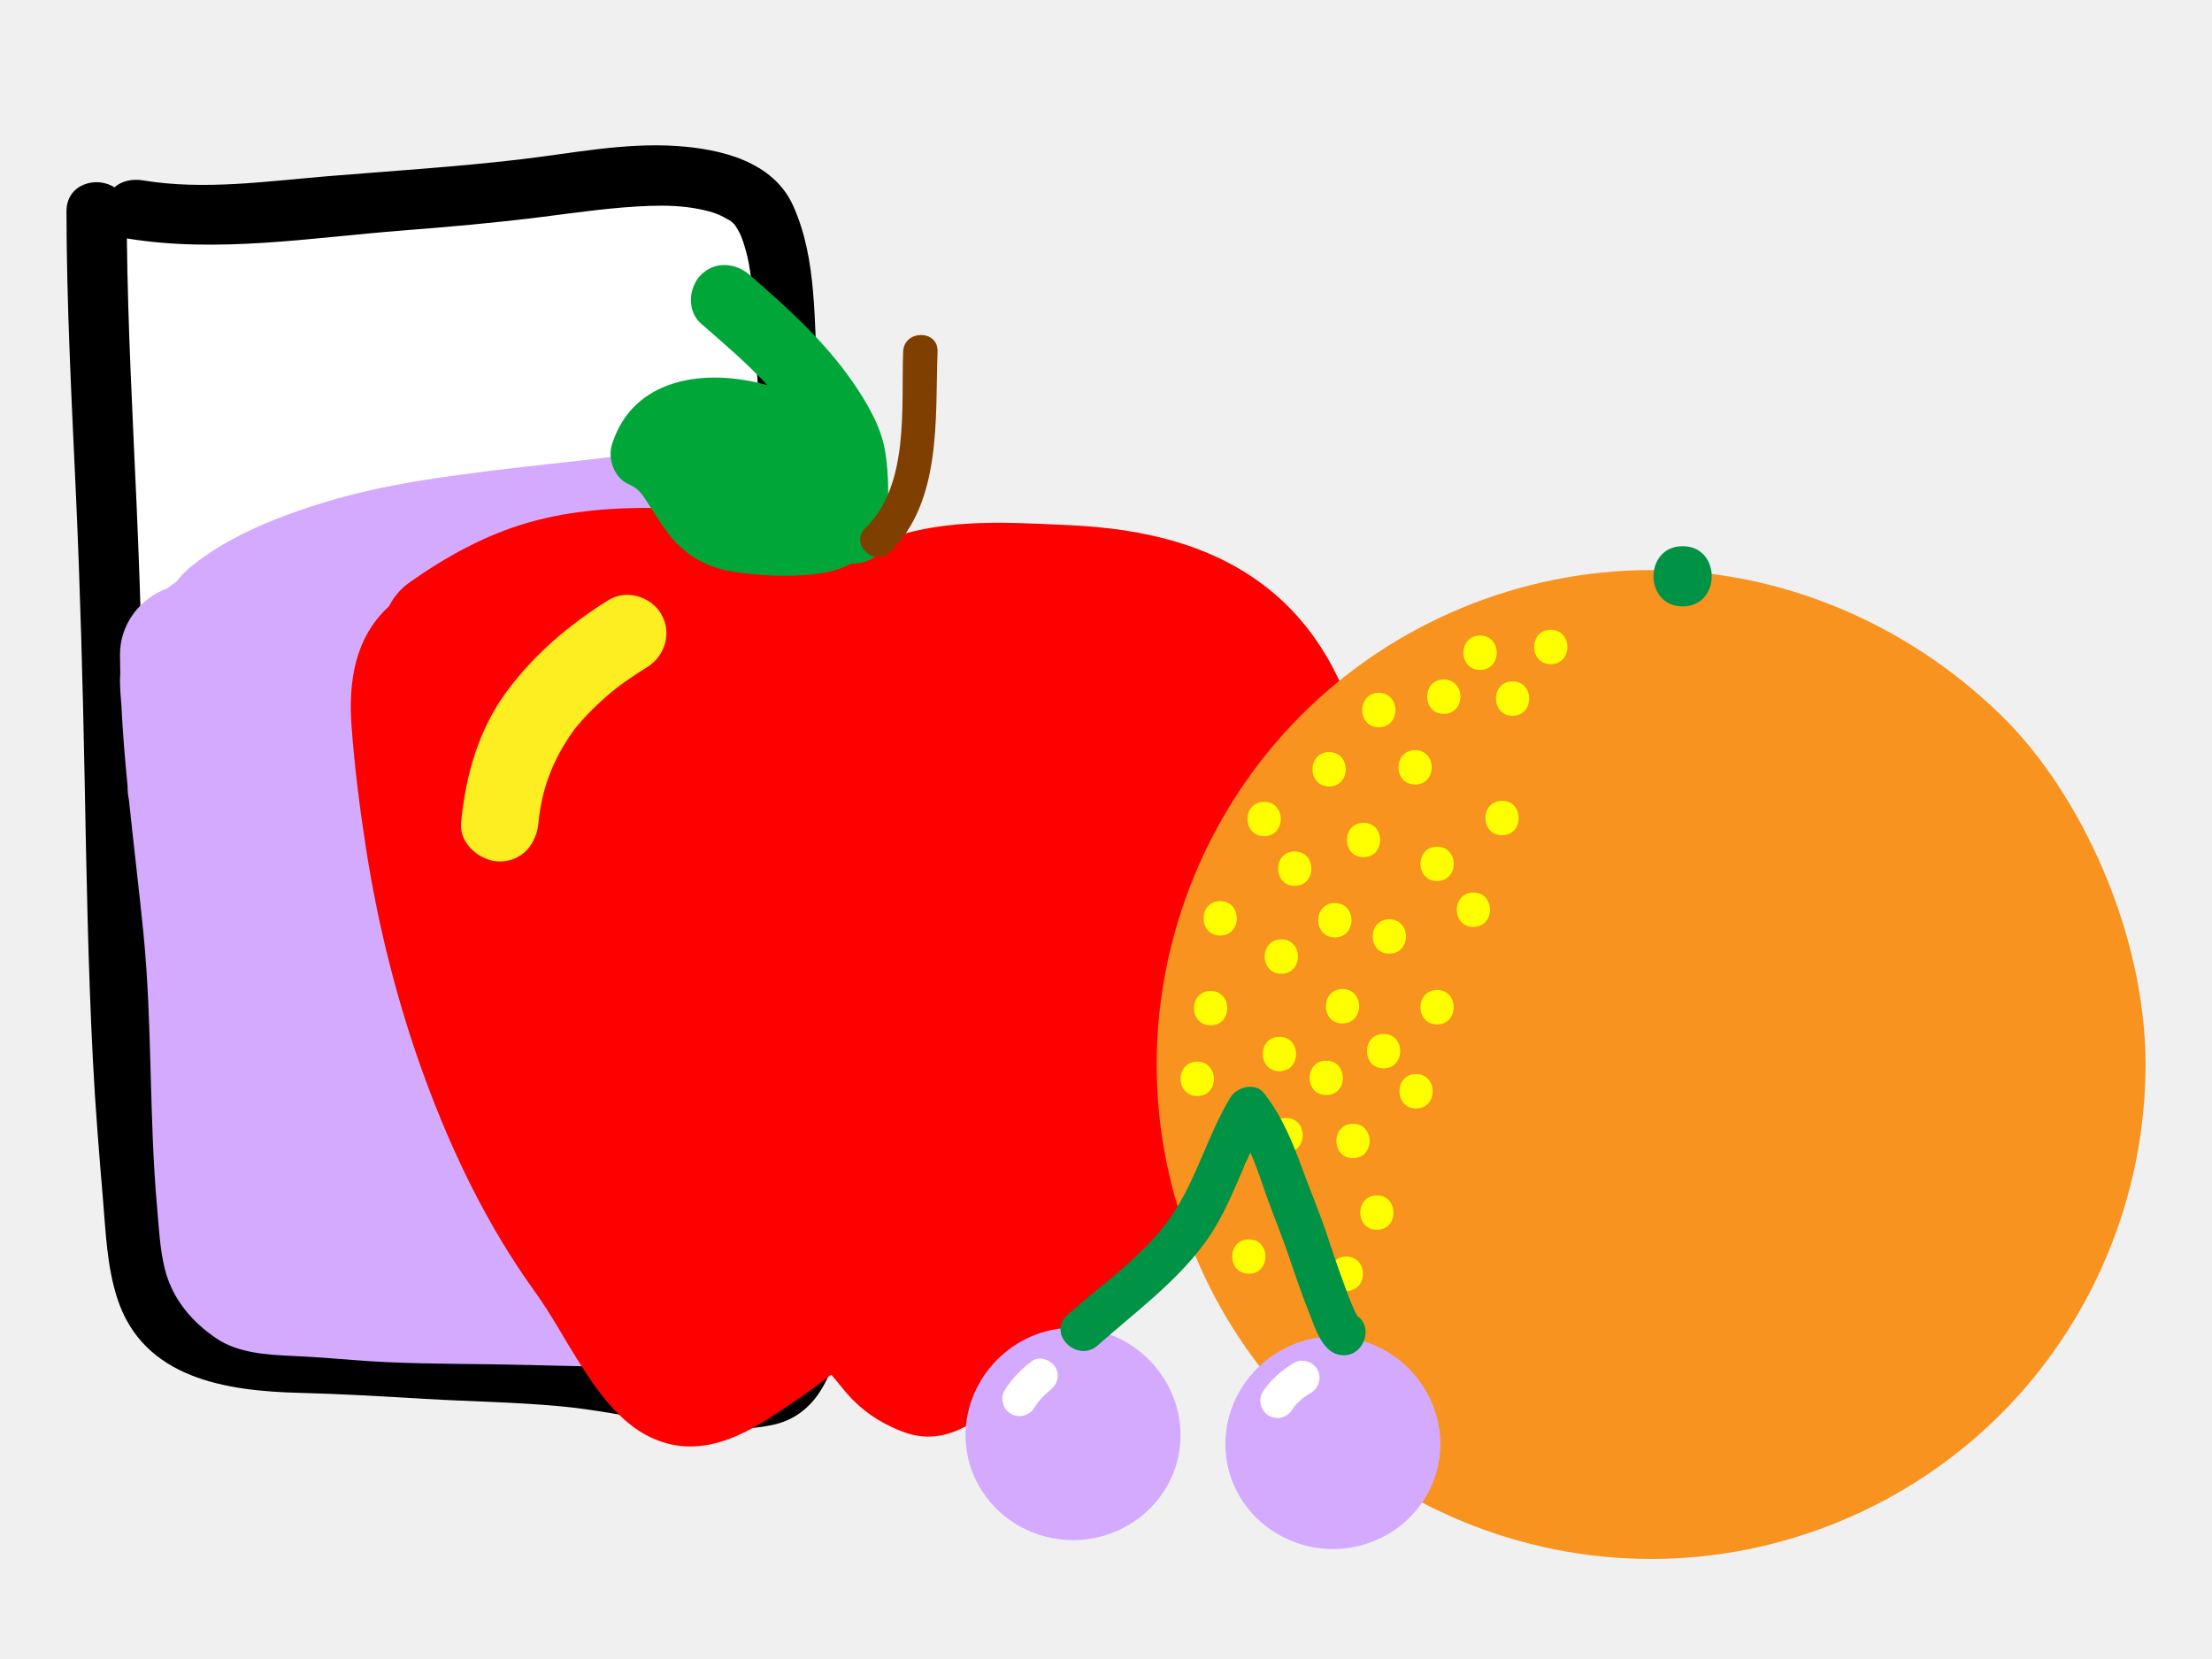
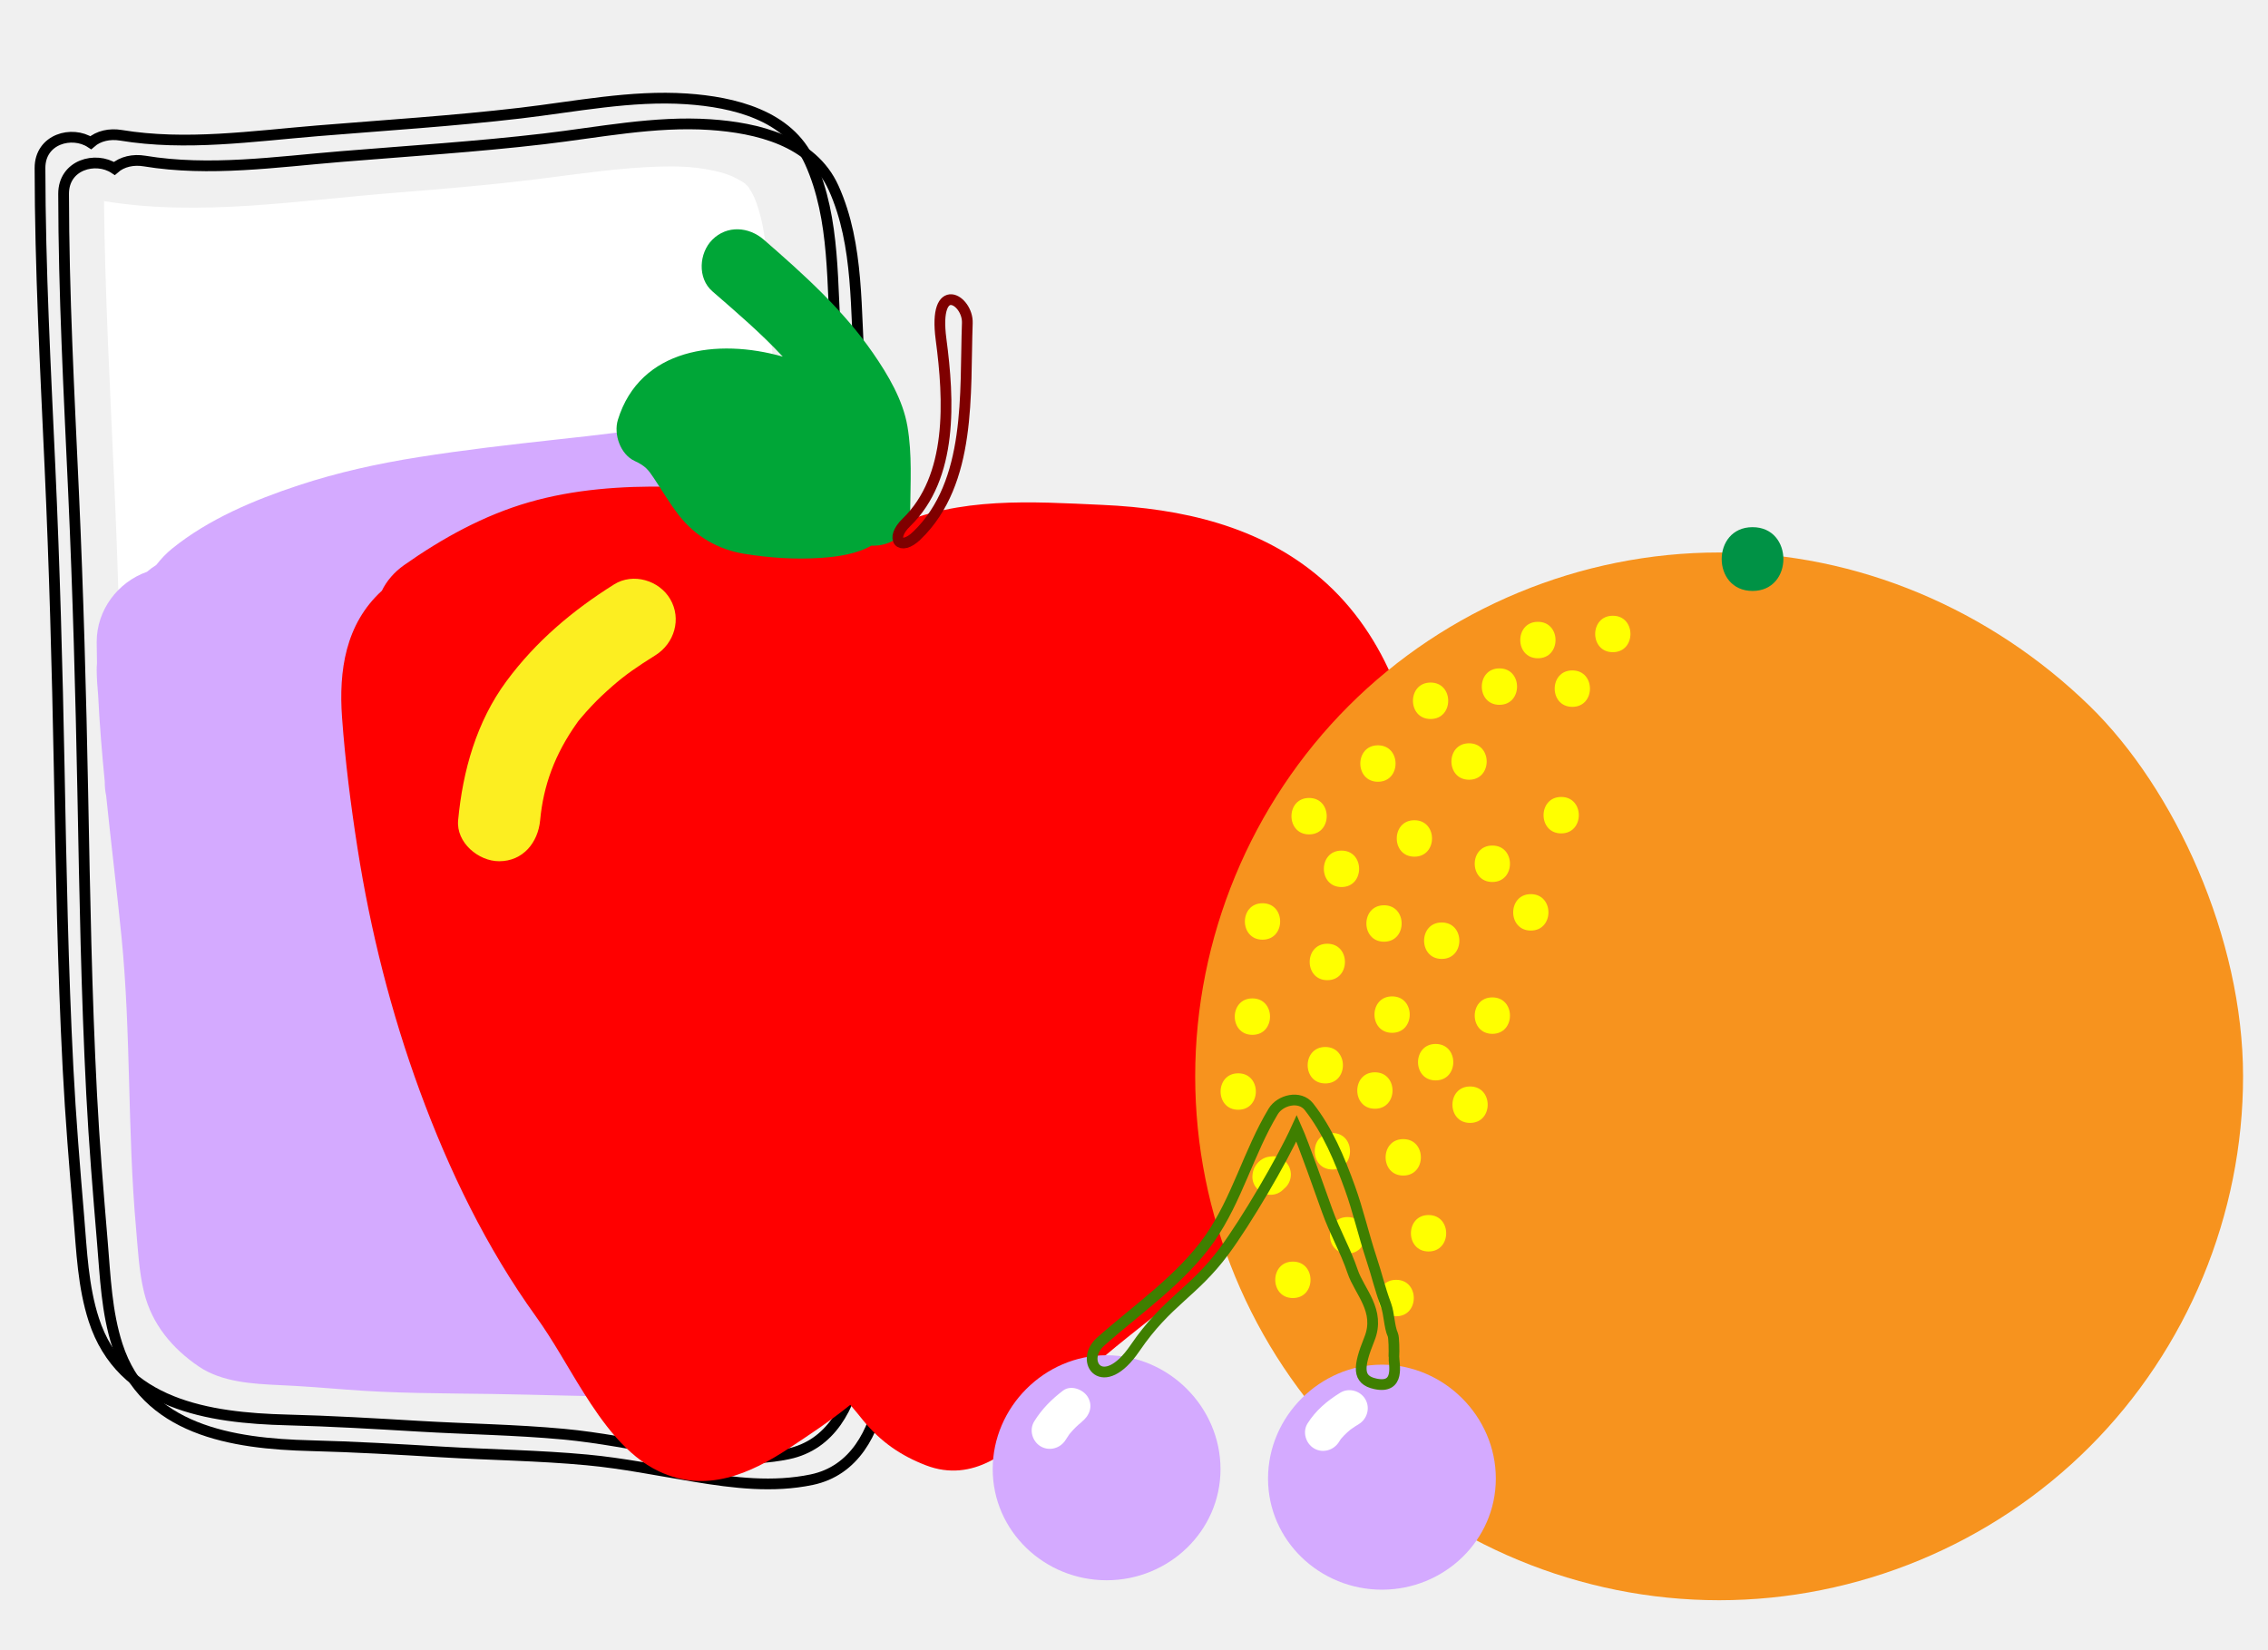
- <svg xmlns="http://www.w3.org/2000/svg" width="12in" height="9in">
+ <svg xmlns="http://www.w3.org/2000/svg" width="11in" height="8in">
  <g>
-     <path fill="#000000" d="m440.456,631.156c-0.655,-22.434 -2.28,-44.82 -2.283,-67.273c-0.005,-24.563 -0.157,-49.126 -0.457,-73.687c-0.595,-48.891 -1.891,-97.771 -4.061,-146.616c-1.082,-24.355 -2.582,-48.681 -3.968,-73.021c-1.372,-24.072 -1.748,-48.189 -3.662,-72.231c-2.416,-30.377 -0.17,-62.889 -12.982,-91.237c-10.451,-23.122 -37.655,-29.503 -60.661,-31.054c-27.168,-1.832 -54.852,3.861 -81.734,7.009c-33.077,3.873 -66.336,5.958 -99.519,8.682c-31.976,2.625 -64.79,7.486 -96.758,2.206c-5.489,-0.906 -10.965,0.264 -14.798,3.637c-9.171,-6.03 -24.962,-1.881 -24.947,12.475c0.054,49.071 2.683,98.077 4.906,147.083c2.231,49.172 3.577,98.373 4.525,147.587c0.951,49.303 1.806,98.616 4.346,147.87c1.253,24.286 3.242,48.488 5.278,72.714c1.434,17.067 2.077,34.47 7.402,50.886c13.54,41.742 56.52,48.231 94.918,49.205c21.63,0.549 43.194,1.812 64.793,3.099c23.704,1.415 47.395,1.691 71.055,3.893c17.715,1.652 34.541,5.121 53.278,8.212c18.92,3.121 38.193,5.467 57.169,1.508c21.071,-4.397 30.643,-23.405 34.33,-42.796c4.263,-22.434 4.497,-45.407 3.833,-68.153z" id="svg_5" />
-     <path fill="#FFFFFF" d="m406.838,688.43c-1.055,6.585 -2.599,15.94 -6.346,20.283c-3.903,4.523 -12.207,4.11 -17.94,4.227c-17.924,0.367 -35.754,-3.684 -53.278,-6.907c-44.041,-8.1 -89.246,-7.805 -133.827,-10.419c-19.854,-1.162 -39.822,-0.939 -59.64,-2.557c-14.361,-1.171 -32.674,-5.065 -40.393,-16.737c-8.161,-12.341 -8.753,-29.091 -9.837,-43.718c-1.684,-22.738 -3.833,-45.421 -5.176,-68.187c-2.905,-49.236 -3.833,-98.564 -4.773,-147.869c-0.975,-51.195 -2.234,-102.376 -4.489,-153.533c-2.039,-46.268 -4.566,-92.526 -5.061,-138.839c47.224,7.786 95.811,-0.395 143.097,-4.092c24.436,-1.912 48.857,-4.024 73.175,-7.112c18.685,-2.373 37.421,-5.126 56.268,-5.754c8.377,-0.279 16.834,-0.024 25.071,1.596c3.468,0.682 7.25,1.552 10.5,2.938c1.922,0.821 3.747,1.847 5.564,2.875c0.505,0.335 0.831,0.54 1.006,0.638c0.398,0.363 0.81,0.71 1.184,1.1c0.272,0.268 0.468,0.449 0.632,0.597c0.118,0.183 0.26,0.396 0.456,0.679c0.852,1.234 1.553,2.567 2.256,3.887c0.563,1.055 1.513,3.535 2.511,6.812c2.253,7.388 3.158,14.116 3.814,20.664c1.357,13.521 1.168,27.127 2.272,40.66c1.961,24.063 2.898,48.118 4.007,72.231c2.243,48.719 5.343,97.349 6.785,146.11c1.448,48.992 2.04,98.008 2.136,147.02c0.045,22.688 1.073,45.272 2.001,67.937c0.892,21.732 1.477,43.919 -1.975,65.469l-0,0z" id="svg_6" />
-     <path fill="#d4aaff" d="m421.079,337.329c1.13,-24.023 0.484,-48.504 -9.277,-70.794c-4.931,-11.26 -14.732,-21.731 -25.847,-27.047c-16.363,-7.825 -31.501,-7.341 -48.941,-4.941c-4.309,0.593 -8.569,1.561 -12.834,2.407c-1.798,0.356 -3.604,0.658 -5.414,0.943c-10.097,1.288 -20.22,2.387 -30.34,3.495c-22.587,2.478 -45.169,5.071 -67.618,8.617c-20.017,3.162 -39.855,7.518 -59.112,13.878c-21.864,7.222 -44.175,16.576 -62.19,31.142c-2.741,2.216 -5.34,4.948 -7.745,8.004c-1.6,1.011 -3.125,2.128 -4.55,3.365c-14.262,5.017 -24.769,18.734 -24.722,34.534c0.01,3.476 0.065,6.946 0.143,10.414c-0.103,1.161 -0.16,2.332 -0.143,3.518c0.056,4.088 0.334,8.163 0.716,12.23c0.701,14.197 1.864,28.354 3.25,42.494c-0.024,2.377 0.215,4.705 0.698,6.958c2.372,23.082 5.226,46.128 7.526,69.24c4.731,47.554 2.876,95.485 7.132,143.069c0.951,10.641 1.425,21.422 3.988,31.835c3.831,15.569 13.912,27.565 26.923,36.369c11.313,7.651 26.384,8.504 39.583,9.108c10.699,0.488 21.251,1.264 31.928,2.135c24.126,1.973 48.381,1.878 72.567,2.227c23.539,0.341 47.048,1.261 70.595,1.341c24.011,0.083 50.892,3.96 69.961,-14.051c11.895,-11.237 15.767,-25.497 17.772,-41.102c1.186,-9.243 -0.835,-18.813 -0.843,-28.097c-0.035,-48.676 -1.848,-97.33 -1.76,-146.01c0.043,-24.272 0.444,-48.616 2.154,-72.836c1.709,-24.188 5.26,-48.205 6.399,-72.442l0,-0z" id="svg_7" />
-     <path fill="#FF0000" d="m714.049,423.376c-2.599,-42.144 -16.956,-85.4 -49.812,-113.688c-30.092,-25.909 -68.616,-34.427 -107.387,-36.183c-35.439,-1.604 -69.895,-4.094 -103.226,10.627c-3.551,1.569 -6.885,3.469 -10.032,5.62c-29.324,-17.938 -66.997,-24.644 -99.949,-25.194c-23.074,-0.386 -46.425,1.231 -68.693,7.647c-22.162,6.384 -42.688,17.727 -61.446,30.945c-4.75,3.347 -8.502,7.695 -10.869,12.564c-17.902,16.327 -21.24,39.345 -19.557,62.373c1.573,21.508 4.278,42.945 7.611,64.248c6.35,40.591 16.446,80.653 30.596,119.235c14.36,39.149 32.744,77.081 57.164,110.978c8.598,11.937 15.489,24.831 23.331,37.26c9.258,14.676 20.939,31.154 37.123,38.783c22.948,10.816 44.516,1.393 64.227,-11.638c9.864,-6.518 19.401,-12.828 28.704,-20.262c0.345,-0.275 0.693,-0.547 1.039,-0.823c2.268,2.571 4.385,5.291 6.558,7.929c8.443,10.247 18.311,17.084 30.723,21.833c22.863,8.745 42.106,-6.631 55.891,-22.836c25.641,-30.137 59.88,-51.1 88.697,-77.843c7.065,-6.555 13.674,-13.571 19.824,-20.987c2.532,-3.053 4.952,-6.252 7.349,-9.398c-3.803,4.994 0.778,-0.943 1.307,-1.611c3.346,-4.216 6.725,-8.404 10.087,-12.608c13.436,-16.797 26.829,-33.794 37.56,-52.49c5.466,-9.519 9.883,-19.7 13.652,-29.992c1.586,-4.327 2.787,-8.779 3.819,-13.265c0.517,-2.236 0.874,-4.501 1.23,-6.766c1.104,-8.269 1.311,-9.788 0.62,-4.563c0.433,-3.214 0.867,-6.43 1.297,-9.645c2.579,-19.99 3.804,-40.107 2.562,-60.25l0,0z" id="svg_8" />
-     <path fill="#00A637" d="m460.955,234.907c-2.19,-12.942 -9.531,-25.323 -16.899,-35.987c-14.775,-21.385 -34.189,-38.808 -53.675,-55.762c-7.358,-6.403 -18.075,-7.26 -25.333,0c-6.544,6.543 -7.37,18.92 0,25.334c11.774,10.245 23.922,20.613 34.649,32.141c-31.955,-9.121 -70.184,-4.164 -81.053,31.041c-2.188,7.084 1.193,16.984 8.232,20.23c5.385,2.481 6.777,4.442 9.52,8.56c4.107,6.164 7.761,12.447 12.342,18.298c8.045,10.278 19.286,16.742 32.091,18.801c12.475,2.006 25.211,2.851 37.826,1.967c8.269,-0.579 17.31,-1.881 24.573,-6c9.278,0.451 18.976,-5.302 19.078,-17.286c0.118,-13.993 1.001,-27.442 -1.352,-41.336z" id="svg_9" />
-     <path fill="#FCEE21" d="m344.362,319.812c-5.417,-9.248 -18.26,-13.074 -27.572,-7.23c-20.495,12.859 -38.467,28.044 -52.885,47.535c-14.71,19.885 -21.503,44.075 -23.774,68.39c-1.024,10.956 9.942,20.153 20.153,20.153c11.758,0 19.131,-9.219 20.153,-20.153c1.594,-17.054 7.169,-32.486 18.272,-48.047c0.214,-0.302 0.39,-0.547 0.543,-0.764c0.225,-0.256 0.579,-0.675 1.15,-1.371c1.674,-2.04 3.464,-3.986 5.262,-5.916c3.194,-3.427 6.641,-6.61 10.156,-9.702c6.528,-5.742 12.387,-9.721 21.313,-15.323c9.286,-5.83 12.913,-17.872 7.23,-27.573l-0,0z" id="svg_10" />
-     <path fill="#7f3f00" d="m520.183,251.746c-17.982,-33.119 -61.071,-41.422 -93.923,-51.885c-11.038,-3.516 -15.726,13.782 -4.762,17.274c27.894,8.883 67.887,15.415 83.219,43.654c5.513,10.152 20.979,1.111 15.466,-9.043z" id="svg_11" transform="rotate(74.423 468.305 232.314)" />
-     <path fill="#F7931E" d="m1041.968,372.315c-48.716,-47.423 -114.061,-75.421 -182.083,-75.421c-68.021,0 -134.01,27.347 -182.084,75.421s-75.421,114.063 -75.421,182.083c0,68.024 27.348,134.01 75.421,182.085c48.074,48.072 114.063,75.421 182.084,75.421c68.022,0 134.01,-27.349 182.083,-75.421c48.074,-48.075 75.422,-114.061 75.422,-182.085c0,-68.021 -33.598,-141.368 -75.422,-182.083z" id="svg_12" />
-     <path fill="#009245" d="m876.306,284.453c-20.215,0 -20.215,31.348 0,31.348s20.215,-31.348 0,-31.348z" id="svg_13" />
-     <path fill="#FFFF00" d="m770.816,330.979c-11.552,0 -11.552,17.914 0,17.914c11.551,-0.001 11.551,-17.914 0,-17.914z" id="svg_14" />
-     <path fill="#FFFF00" d="m751.906,353.868c-11.551,0 -11.551,17.914 0,17.914c11.552,-0.001 11.552,-17.914 0,-17.914z" id="svg_15" />
-     <path fill="#FFFF00" d="m787.734,354.863c-11.553,0 -11.553,17.914 0,17.914c11.551,0 11.551,-17.914 0,-17.914z" id="svg_16" />
-     <path fill="#FFFF00" d="m736.978,390.689c-11.552,0 -11.552,17.914 0,17.914c11.551,0.001 11.551,-17.914 0,-17.914z" id="svg_17" />
-     <path fill="#FFFF00" d="m718.07,360.833c-11.551,0 -11.551,17.914 0,17.914c11.552,0 11.552,-17.914 0,-17.914z" id="svg_18" />
-     <path fill="#FFFF00" d="m723.545,478.764c-11.552,0 -11.552,17.914 0,17.914c11.551,0 11.551,-17.914 0,-17.914z" id="svg_19" />
-     <path fill="#FFFF00" d="m720.561,538.476c-11.551,0 -11.551,17.912 0,17.912s11.551,-17.912 0,-17.912z" id="svg_20" />
-     <path fill="#FFFF00" d="m748.425,440.947c-11.552,0 -11.552,17.914 0,17.914c11.551,0 11.551,-17.914 0,-17.914z" id="svg_21" />
-     <path fill="#FFFF00" d="m737.477,559.376c-11.551,0 -11.551,17.914 0,17.914s11.551,-17.914 0,-17.914z" id="svg_22" />
-     <path fill="#FFFF00" d="m704.636,585.251c-11.552,0 -11.552,17.914 0,17.914c11.551,0 11.551,-17.914 0,-17.914z" id="svg_23" />
-     <path fill="#FFFF00" d="m669.803,582.267c-11.551,0 -11.551,17.912 0,17.912s11.551,-17.912 0,-17.912z" id="svg_24" />
-     <path fill="#FFFF00" d="m690.703,552.407c-11.551,0 -11.551,17.912 0,17.912c11.552,0.001 11.552,-17.912 0,-17.912z" id="svg_25" />
-     <path fill="#FFFF00" d="m748.425,515.587c-11.552,0 -11.552,17.914 0,17.914c11.551,0 11.551,-17.914 0,-17.914z" id="svg_26" />
-     <path fill="#FFFF00" d="m807.637,327.993c-11.551,0 -11.551,17.914 0,17.914c11.552,0 11.552,-17.914 0,-17.914z" id="svg_27" />
-     <path fill="#FFFF00" d="m767.333,464.833c-11.552,0 -11.552,17.912 0,17.912c11.551,0 11.551,-17.912 0,-17.912z" id="svg_28" />
-     <path fill="#FFFF00" d="m650.396,645.459c-11.551,0 -11.551,17.912 0,17.912c11.552,0 11.552,-17.912 0,-17.912z" id="svg_29" />
-     <path fill="#FFFF00" d="m677.267,623.565c-11.551,0 -11.551,17.914 0,17.914c11.552,0 11.552,-17.914 0,-17.914z" id="svg_30" />
-     <path fill="#FFFF00" d="m782.26,417.064c-11.551,0 -11.551,17.914 0,17.914c11.552,0 11.552,-17.914 0,-17.914z" id="svg_31" />
-     <path fill="#FFFF00" d="m717.074,622.57c-11.551,0 -11.551,17.914 0,17.914s11.553,-17.914 0,-17.914z" id="svg_32" />
-     <path fill="#FFFF00" d="m701.151,654.415c-11.551,0 -11.551,17.914 0,17.914c11.552,0 11.552,-17.914 0,-17.914z" id="svg_33" />
-     <path fill="#FFFF00" d="m692.196,391.685c-11.551,0 -11.551,17.914 0,17.914c11.552,0 11.552,-17.914 0,-17.914z" id="svg_34" />
-     <path fill="#FFFF00" d="m674.284,443.434c-11.552,0 -11.552,17.914 0,17.914c11.551,0 11.551,-17.914 0,-17.914z" id="svg_35" />
-     <path fill="#FFFF00" d="m710.108,428.506c-11.553,0 -11.553,17.914 0,17.914c11.551,0 11.551,-17.914 0,-17.914z" id="svg_36" />
-     <path fill="#FFFF00" d="m667.315,489.213c-11.551,0 -11.551,17.914 0,17.914c11.552,0 11.552,-17.914 0,-17.914z" id="svg_37" />
-     <path fill="#FFFF00" d="m666.322,539.967c-11.551,0 -11.551,17.914 0,17.914s11.551,-17.914 0,-17.914z" id="svg_38" />
-     <path fill="#FFFF00" d="m630.493,516.083c-11.553,0 -11.553,17.914 0,17.914c11.551,0 11.551,-17.914 0,-17.914z" id="svg_39" />
-     <path fill="#FFFF00" d="m695.18,470.304c-11.551,0 -11.551,17.914 0,17.914s11.551,-17.914 0,-17.914z" id="svg_40" />
-     <path fill="#FFFF00" d="m623.527,552.906c-11.552,0 -11.552,17.914 0,17.914c11.551,0 11.551,-17.914 0,-17.914z" id="svg_41" />
-     <path fill="#FFFF00" d="m649.403,602.664c0,-2.365 -0.951,-4.659 -2.623,-6.333c-1.578,-1.579 -4.047,-2.78 -6.333,-2.623c-1.84,0.126 -3.404,0.353 -5.006,1.326c-1.6,0.971 -2.493,1.911 -3.509,3.461c-0.966,1.473 -1.396,3.432 -1.438,5.165c-0.114,4.881 4.16,8.956 8.956,8.956c2.627,0 4.944,-1.147 6.567,-2.944c0.26,-0.207 0.515,-0.429 0.762,-0.675c1.674,-1.672 2.625,-3.967 2.625,-6.333z" id="svg_42" />
-     <path fill="#FFFF00" d="m699.159,515.09c-11.551,0 -11.551,17.912 0,17.912s11.551,-17.912 0,-17.912z" id="svg_43" />
-     <path fill="#FFFF00" d="m635.469,469.311c-11.552,0 -11.552,17.912 0,17.912c11.551,0 11.551,-17.912 0,-17.912z" id="svg_44" />
-     <path fill="#FFFF00" d="m658.359,417.56c-11.551,0 -11.551,17.914 0,17.914s11.551,-17.914 0,-17.914z" id="svg_45" />
-     <path fill="#d4aaff" d="m558.841,691.485c-30.516,0 -55.979,25.464 -55.979,55.98c0,30.517 25.463,54.627 55.979,54.627c30.516,0 55.98,-24.11 55.98,-54.627c-0.001,-30.515 -25.465,-55.98 -55.98,-55.98z" id="svg_46" />
-     <path fill="#d4aaff" d="m694.159,696.117c-30.518,0 -55.979,25.463 -55.979,55.979c0,30.517 25.46,54.627 55.979,54.627c30.515,0 55.98,-24.11 55.98,-54.627c0,-30.516 -25.465,-55.979 -55.98,-55.979z" id="svg_47" />
-     <path fill="#009245" d="m706.903,685.461c-0.67,-1.228 -1.27,-2.5 -1.853,-3.768c-1.787,-3.875 -3.339,-8.196 -4.919,-12.466c-3.211,-8.658 -6.156,-17.417 -9.064,-26.181c-3.807,-11.471 -8.6,-22.744 -12.742,-34.12c-5.11,-14.05 -10.758,-27.707 -20.009,-39.557c-4.574,-5.855 -14.211,-3.331 -17.584,2.267c-12.094,20.061 -17.738,43.209 -31.237,62.517c-13.901,19.886 -35.654,34.702 -53.596,50.656c-10.811,9.615 5.084,25.395 15.834,15.834c19.007,-16.904 40.224,-32.399 55.492,-53.021c10.7,-14.457 16.612,-31.265 23.948,-47.42c3.409,7.666 5.999,15.821 8.7,23.407c3.843,10.769 7.951,20.494 11.444,30.905c3.321,9.911 6.749,19.798 10.611,29.515c2.828,7.123 6.46,19.56 15.254,21.487c12.601,2.758 18.7,-14.245 9.722,-20.055z" id="svg_48" />
-     <path fill="#FFFFFF" d="m549.655,712.093c-2.24,-3.825 -8.361,-6.18 -12.254,-3.213c-5.628,4.291 -10.423,9.083 -14.159,15.155c-2.56,4.16 -0.924,9.83 3.213,12.255c4.285,2.51 9.7,0.938 12.255,-3.212c0.573,-0.934 1.174,-1.841 1.807,-2.734c0.617,-0.835 0.641,-0.868 0.073,-0.096c0.494,-0.615 1.024,-1.201 1.553,-1.787c0.859,-0.951 1.785,-1.838 2.723,-2.708c0.387,-0.36 3.296,-2.713 1.576,-1.403c3.875,-2.955 5.908,-7.656 3.213,-12.256z" id="svg_49" />
-     <path fill="#FFFFFF" d="m685.996,713.089c-2.431,-4.151 -8.082,-5.758 -12.255,-3.213c-6.399,3.902 -12.148,8.75 -16.15,15.155c-2.589,4.144 -0.904,9.842 3.213,12.254c4.306,2.522 9.67,0.92 12.254,-3.213c0.286,-0.476 0.586,-0.94 0.904,-1.395c-0.575,0.69 -0.528,0.63 0.141,-0.176c0.901,-1.096 1.924,-2.083 2.96,-3.047c0.423,-0.385 0.854,-0.76 1.291,-1.124c0.126,-0.105 0.224,-0.193 0.315,-0.268c0.122,-0.085 0.311,-0.218 0.586,-0.418c1.138,-0.823 2.331,-1.571 3.528,-2.301c4.16,-2.537 5.714,-7.983 3.212,-12.254z" id="svg_50" />
+     <path fill="#000000" d="m414.081,583.925c-0.62,-21.253 -2.16,-42.46 -2.163,-63.731c-0.005,-23.27 -0.149,-46.54 -0.433,-69.808c-0.564,-46.317 -1.792,-92.624 -3.848,-138.898c-1.025,-23.073 -2.446,-46.118 -3.759,-69.177c-1.3,-22.805 -1.656,-45.652 -3.47,-68.429c-2.289,-28.778 -0.161,-59.579 -12.299,-86.434c-9.901,-21.905 -35.673,-27.949 -57.468,-29.419c-25.737,-1.735 -51.964,3.658 -77.431,6.64c-31.336,3.669 -62.844,5.644 -94.28,8.225c-30.292,2.486 -61.379,7.092 -91.664,2.09c-5.2,-0.859 -10.388,0.25 -14.019,3.445c-8.688,-5.713 -23.648,-1.782 -23.634,11.818c0.051,46.488 2.542,92.914 4.647,139.34c2.113,46.584 3.389,93.194 4.287,139.818c0.901,46.708 1.711,93.425 4.117,140.086c1.187,23.007 3.071,45.935 5,68.886c1.359,16.168 1.967,32.656 7.012,48.208c12.827,39.545 53.545,45.692 89.921,46.615c20.491,0.52 40.92,1.716 61.382,2.936c22.456,1.34 44.9,1.602 67.315,3.688c16.782,1.565 32.722,4.851 50.474,7.78c17.924,2.957 36.183,5.179 54.16,1.429c19.962,-4.165 29.03,-22.173 32.522,-40.543c4.039,-21.253 4.26,-43.017 3.631,-64.566l-0,0z" fill-opacity="0" stroke-width="5" id="svg_2" stroke="#000000" />
+     <path fill="#000000" d="m403.092,571.936c-0.62,-21.253 -2.159,-42.461 -2.163,-63.731c-0.005,-23.27 -0.149,-46.54 -0.433,-69.808c-0.564,-46.317 -1.792,-92.624 -3.848,-138.898c-1.025,-23.073 -2.446,-46.118 -3.759,-69.177c-1.3,-22.805 -1.656,-45.652 -3.469,-68.429c-2.289,-28.777 -0.161,-59.579 -12.299,-86.434c-9.901,-21.905 -35.673,-27.949 -57.468,-29.42c-25.737,-1.735 -51.964,3.658 -77.431,6.64c-31.336,3.67 -62.844,5.644 -94.28,8.225c-30.292,2.486 -61.379,7.092 -91.664,2.09c-5.2,-0.859 -10.388,0.25 -14.019,3.445c-8.688,-5.713 -23.648,-1.782 -23.634,11.818c0.051,46.488 2.542,92.914 4.647,139.34c2.113,46.584 3.389,93.194 4.287,139.818c0.901,46.708 1.711,93.425 4.117,140.086c1.187,23.007 3.071,45.935 5,68.886c1.359,16.168 1.967,32.656 7.012,48.208c12.827,39.545 53.545,45.692 89.921,46.614c20.491,0.52 40.92,1.716 61.382,2.936c22.456,1.34 44.9,1.602 67.315,3.688c16.782,1.565 32.722,4.851 50.474,7.78c17.924,2.957 36.183,5.179 54.16,1.429c19.962,-4.165 29.03,-22.173 32.522,-40.543c4.039,-21.253 4.26,-43.017 3.631,-64.566l-0,0l-0,0z" id="svg_5" fill-opacity="0" stroke-width="5" stroke="#000000" />
+     <path fill="#FFFFFF" d="m371.243,628.193c-1,6.238 -2.462,15.101 -6.012,19.215c-3.698,4.285 -11.565,3.894 -16.995,4.004c-16.981,0.347 -33.872,-3.49 -50.473,-6.543c-41.722,-7.673 -84.548,-7.394 -126.782,-9.87c-18.809,-1.101 -37.726,-0.889 -56.5,-2.422c-13.605,-1.11 -30.954,-4.799 -38.267,-15.856c-7.731,-11.691 -8.292,-27.56 -9.319,-41.416c-1.596,-21.541 -3.631,-43.03 -4.904,-64.598c-2.752,-46.644 -3.631,-93.375 -4.522,-140.085c-0.924,-48.5 -2.116,-96.987 -4.253,-145.451c-1.932,-43.832 -4.326,-87.655 -4.795,-131.531c44.738,7.376 90.767,-0.374 135.564,-3.877c23.15,-1.811 46.285,-3.812 69.323,-6.738c17.701,-2.248 35.451,-4.856 53.306,-5.451c7.936,-0.264 15.948,-0.023 23.751,1.512c3.285,0.646 6.868,1.47 9.947,2.784c1.821,0.778 3.55,1.749 5.271,2.724c0.478,0.318 0.787,0.511 0.954,0.605c0.377,0.343 0.768,0.673 1.122,1.042c0.258,0.254 0.443,0.426 0.598,0.565c0.111,0.173 0.246,0.375 0.432,0.643c0.807,1.169 1.471,2.431 2.138,3.682c0.533,1 1.433,3.349 2.379,6.453c2.134,6.999 2.992,13.373 3.613,19.576c1.285,12.809 1.106,25.699 2.152,38.52c1.858,22.796 2.745,45.585 3.796,68.429c2.125,46.154 5.061,92.224 6.427,138.418c1.371,46.413 1.933,92.848 2.024,139.281c0.042,21.494 1.016,42.889 1.896,64.361c0.845,20.588 1.4,41.607 -1.871,62.023l0,0l0,0l0,0z" id="svg_6" />
+     <path fill="#d4aaff" d="m384.734,295.575c1.07,-22.759 0.459,-45.951 -8.789,-67.068c-4.672,-10.667 -13.956,-20.587 -24.486,-25.623c-15.502,-7.413 -29.843,-6.954 -46.365,-4.681c-4.082,0.561 -8.118,1.479 -12.158,2.28c-1.703,0.337 -3.414,0.623 -5.129,0.893c-9.565,1.22 -19.156,2.261 -28.743,3.311c-21.398,2.348 -42.791,4.804 -64.058,8.163c-18.964,2.995 -37.757,7.122 -56,13.147c-20.713,6.842 -41.849,15.703 -58.916,29.503c-2.597,2.099 -5.059,4.687 -7.338,7.582c-1.516,0.957 -2.961,2.016 -4.31,3.187c-13.511,4.753 -23.465,17.747 -23.42,32.716c0.009,3.293 0.062,6.58 0.136,9.866c-0.097,1.1 -0.151,2.21 -0.136,3.332c0.053,3.873 0.317,7.734 0.678,11.586c0.664,13.45 1.766,26.861 3.079,40.257c-0.023,2.252 0.204,4.458 0.661,6.592c2.247,21.867 4.951,43.7 7.13,65.595c4.482,45.051 2.725,90.458 6.757,135.537c0.901,10.08 1.35,20.294 3.778,30.159c3.63,14.75 13.179,26.114 25.505,34.454c10.717,7.248 24.995,8.057 37.499,8.628c10.135,0.463 20.133,1.197 30.247,2.022c22.856,1.869 45.834,1.779 68.747,2.11c22.3,0.323 44.572,1.194 66.879,1.27c22.747,0.078 48.213,3.751 66.278,-13.312c11.268,-10.646 14.936,-24.154 16.836,-38.938c1.124,-8.757 -0.791,-17.823 -0.799,-26.618c-0.033,-46.113 -1.751,-92.206 -1.667,-138.324c0.041,-22.994 0.42,-46.057 2.041,-69.001c1.619,-22.915 4.983,-45.667 6.062,-68.628l0,-0l0,-0l0,0l0,0z" id="svg_7" />
+     <path fill="#FF0000" d="m662.282,377.092c-2.462,-39.926 -16.063,-80.904 -47.19,-107.703c-28.508,-24.545 -65.004,-32.615 -101.734,-34.278c-33.573,-1.52 -66.215,-3.878 -97.792,10.068c-3.364,1.487 -6.522,3.286 -9.504,5.324c-27.78,-16.994 -63.47,-23.347 -94.688,-23.867c-21.859,-0.365 -43.981,1.166 -65.077,7.244c-20.995,6.048 -40.441,16.794 -58.211,29.316c-4.5,3.171 -8.054,7.29 -10.297,11.903c-16.959,15.467 -20.122,37.274 -18.528,59.089c1.491,20.376 4.053,40.684 7.211,60.865c6.016,38.454 15.58,76.407 28.985,112.958c13.604,37.088 31.021,73.023 54.155,105.136c8.145,11.308 14.674,23.524 22.102,35.299c8.77,13.904 19.836,29.514 35.169,36.742c21.74,10.247 42.172,1.32 60.846,-11.025c9.345,-6.175 18.379,-12.153 27.193,-19.196c0.327,-0.26 0.656,-0.518 0.984,-0.779c2.148,2.435 4.154,5.013 6.212,7.512c7.999,9.707 17.348,16.185 29.106,20.684c21.659,8.285 39.89,-6.281 52.948,-21.633c24.292,-28.551 56.728,-48.41 84.028,-73.745c6.693,-6.21 12.954,-12.856 18.78,-19.883c2.398,-2.893 4.691,-5.922 6.962,-8.904c-3.603,4.731 0.737,-0.893 1.238,-1.526c3.17,-3.994 6.371,-7.962 9.556,-11.944c12.729,-15.913 25.417,-32.015 35.583,-49.726c5.178,-9.018 9.363,-18.663 12.934,-28.414c1.502,-4.099 2.64,-8.317 3.618,-12.567c0.49,-2.119 0.828,-4.264 1.165,-6.41c1.046,-7.834 1.242,-9.273 0.587,-4.323c0.41,-3.045 0.821,-6.092 1.229,-9.137c2.443,-18.938 3.604,-37.995 2.427,-57.078l0,0l-0,0l0,0l0,0l0,0z" id="svg_8" />
+     <path fill="#00A637" d="m422.512,198.545c-2.075,-12.26 -9.029,-23.99 -16.009,-34.092c-13.997,-20.259 -32.389,-36.765 -50.849,-52.827c-6.971,-6.066 -17.123,-6.878 -23.999,0c-6.2,6.198 -6.982,17.924 0,24.001c11.154,9.706 22.663,19.528 32.825,30.449c-30.273,-8.641 -66.489,-3.945 -76.786,29.407c-2.073,6.711 1.13,16.09 7.799,19.165c5.101,2.351 6.42,4.208 9.019,8.109c3.891,5.839 7.353,11.791 11.693,17.335c7.621,9.737 18.27,15.861 30.401,17.812c11.818,1.901 23.884,2.7 35.835,1.863c7.833,-0.549 16.399,-1.782 23.279,-5.684c8.79,0.427 17.977,-5.023 18.074,-16.376c0.111,-13.256 0.948,-25.998 -1.28,-39.16l0,-0l0,0z" id="svg_9" />
+     <path fill="#FCEE21" d="m312.056,278.98c-5.132,-8.762 -17.299,-12.386 -26.121,-6.849c-19.416,12.182 -36.442,26.568 -50.101,45.033c-13.936,18.838 -20.371,41.754 -22.523,64.79c-0.97,10.379 9.419,19.092 19.092,19.092c11.139,0 18.124,-8.733 19.092,-19.092c1.51,-16.157 6.792,-30.776 17.31,-45.517c0.203,-0.286 0.369,-0.518 0.514,-0.724c0.213,-0.242 0.549,-0.64 1.089,-1.298c1.586,-1.933 3.281,-3.776 4.985,-5.605c3.026,-3.247 6.292,-6.262 9.621,-9.191c6.184,-5.439 11.735,-9.209 20.191,-14.516c8.798,-5.523 12.234,-16.931 6.849,-26.122l-0,0l-0,0z" id="svg_10" />
+     <path stroke-width="5" fill-opacity="0" fill="#000000" d="m426.937,249.372c25.649,-24.835 22.263,-66.269 23.454,-98.91c0.401,-10.968 -15.965,-20.673 -12.23,7.541c3.735,28.214 5.701,64.124 -16.169,85.3c-7.862,7.614 -2.919,13.683 4.944,6.069z" id="svg_11" stroke="#7f0000" />
+     <path fill="#F7931E" d="m972.939,328.719c-46.152,-44.927 -108.057,-71.451 -172.498,-71.451c-64.44,0 -126.955,25.908 -172.498,71.451s-71.451,108.058 -71.451,172.498c0,64.443 25.908,126.955 71.451,172.5c45.543,45.542 108.058,71.451 172.498,71.451c64.441,0 126.955,-25.909 172.498,-71.451c45.543,-45.544 71.452,-108.057 71.452,-172.5c0,-64.44 -31.829,-133.926 -71.452,-172.498z" id="svg_12" />
+     <path fill="#009245" d="m815.997,245.482c-19.151,0 -19.151,29.698 0,29.698s19.151,-29.698 0,-29.698z" id="svg_13" />
+     <path fill="#FFFF00" d="m716.06,289.559c-10.944,0 -10.944,16.971 0,16.971c10.943,-0.001 10.943,-16.971 0,-16.971z" id="svg_14" />
+     <path fill="#FFFF00" d="m698.146,311.244c-10.943,0 -10.943,16.971 0,16.971c10.944,-0.001 10.944,-16.971 0,-16.971z" id="svg_15" />
+     <path fill="#FFFF00" d="m732.088,312.186c-10.945,0 -10.945,16.971 0,16.971c10.943,0 10.943,-16.971 0,-16.971z" id="svg_16" />
+     <path fill="#FFFF00" d="m684.004,346.126c-10.944,0 -10.944,16.971 0,16.971c10.943,0.001 10.943,-16.971 0,-16.971z" id="svg_17" />
+     <path fill="#FFFF00" d="m666.091,317.842c-10.943,0 -10.943,16.971 0,16.971c10.944,0 10.944,-16.971 0,-16.971z" id="svg_18" />
+     <path fill="#FFFF00" d="m671.278,429.564c-10.944,0 -10.944,16.971 0,16.971c10.943,0 10.943,-16.971 0,-16.971z" id="svg_19" />
+     <path fill="#FFFF00" d="m668.451,486.133c-10.943,0 -10.943,16.969 0,16.969s10.943,-16.969 0,-16.969z" id="svg_20" />
+     <path fill="#FFFF00" d="m694.849,393.739c-10.944,0 -10.944,16.971 0,16.971c10.943,0 10.943,-16.971 0,-16.971z" id="svg_21" />
+     <path fill="#FFFF00" d="m684.477,505.933c-10.943,0 -10.943,16.971 0,16.971s10.943,-16.971 0,-16.971z" id="svg_22" />
+     <path fill="#FFFF00" d="m653.364,530.446c-10.944,0 -10.944,16.971 0,16.971c10.943,0 10.943,-16.971 0,-16.971z" id="svg_23" />
+     <path fill="#FFFF00" d="m620.365,527.619c-10.943,0 -10.943,16.969 0,16.969s10.943,-16.969 0,-16.969z" id="svg_24" />
+     <path fill="#FFFF00" d="m640.164,499.331c-10.943,0 -10.943,16.97 0,16.97c10.944,0.001 10.944,-16.97 0,-16.97z" id="svg_25" />
+     <path fill="#FFFF00" d="m694.849,464.449c-10.944,0 -10.944,16.971 0,16.971c10.943,0 10.943,-16.971 0,-16.971z" id="svg_26" />
+     <path fill="#FFFF00" d="m750.943,286.73c-10.943,0 -10.943,16.971 0,16.971c10.944,0 10.944,-16.971 0,-16.971z" id="svg_27" />
+     <path fill="#FFFF00" d="m712.761,416.367c-10.944,0 -10.944,16.969 0,16.969c10.943,0 10.943,-16.969 0,-16.969z" id="svg_28" />
+     <path fill="#FFFF00" d="m601.979,587.484c-10.943,0 -10.943,16.969 0,16.969c10.944,0 10.944,-16.969 0,-16.969z" id="svg_29" />
+     <path fill="#FFFF00" d="m627.436,566.743c-10.943,0 -10.943,16.971 0,16.971c10.944,0 10.944,-16.971 0,-16.971z" id="svg_30" />
+     <path fill="#FFFF00" d="m726.902,371.112c-10.943,0 -10.943,16.971 0,16.971c10.944,0 10.944,-16.971 0,-16.971z" id="svg_31" />
+     <path fill="#FFFF00" d="m665.148,565.8c-10.943,0 -10.943,16.971 0,16.971s10.945,-16.971 0,-16.971z" id="svg_32" />
+     <path fill="#FFFF00" d="m650.063,595.969c-10.943,0 -10.943,16.971 0,16.971c10.944,0 10.944,-16.971 0,-16.971z" id="svg_33" />
+     <path fill="#FFFF00" d="m641.579,347.069c-10.943,0 -10.943,16.971 0,16.971c10.944,0 10.944,-16.971 0,-16.971z" id="svg_34" />
+     <path fill="#FFFF00" d="m624.61,396.094c-10.944,0 -10.944,16.971 0,16.971c10.943,0 10.943,-16.971 0,-16.971z" id="svg_35" />
+     <path fill="#FFFF00" d="m658.549,381.952c-10.944,0 -10.944,16.971 0,16.971c10.943,0 10.943,-16.971 0,-16.971z" id="svg_36" />
+     <path fill="#FFFF00" d="m618.008,439.464c-10.943,0 -10.943,16.971 0,16.971c10.944,0 10.944,-16.971 0,-16.971z" id="svg_37" />
+     <path fill="#FFFF00" d="m617.067,487.546c-10.943,0 -10.943,16.971 0,16.971s10.943,-16.971 0,-16.971z" id="svg_38" />
+     <path fill="#FFFF00" d="m583.125,464.919c-10.944,0 -10.944,16.971 0,16.971c10.943,0 10.943,-16.971 0,-16.971z" id="svg_39" />
+     <path fill="#FFFF00" d="m644.407,421.55c-10.943,0 -10.943,16.971 0,16.971s10.943,-16.971 0,-16.971z" id="svg_40" />
+     <path fill="#FFFF00" d="m576.525,499.804c-10.944,0 -10.944,16.971 0,16.971c10.943,0 10.943,-16.971 0,-16.971z" id="svg_41" />
+     <path fill="#FFFF00" d="m601.039,546.943c0,-2.241 -0.901,-4.414 -2.485,-6c-1.495,-1.496 -3.834,-2.634 -6,-2.485c-1.743,0.119 -3.225,0.334 -4.742,1.256c-1.516,0.92 -2.362,1.811 -3.325,3.278c-0.915,1.396 -1.323,3.252 -1.362,4.893c-0.108,4.624 3.941,8.485 8.484,8.485c2.489,0 4.683,-1.087 6.221,-2.789c0.246,-0.196 0.488,-0.406 0.721,-0.64c1.585,-1.584 2.487,-3.758 2.487,-6z" id="svg_42" />
+     <path fill="#FFFF00" d="m648.176,463.978c-10.943,0 -10.943,16.969 0,16.969s10.943,-16.969 0,-16.969z" id="svg_43" />
+     <path fill="#FFFF00" d="m587.839,420.609c-10.944,0 -10.944,16.969 0,16.969c10.943,0 10.943,-16.969 0,-16.969z" id="svg_44" />
+     <path fill="#FFFF00" d="m609.523,371.582c-10.943,0 -10.943,16.971 0,16.971s10.943,-16.971 0,-16.971z" id="svg_45" />
+     <path fill="#d4aaff" d="m515.245,631.087c-28.91,0 -53.032,24.124 -53.032,53.033c0,28.911 24.123,51.751 53.032,51.751c28.91,0 53.033,-22.841 53.033,-51.751c-0.001,-28.908 -24.125,-53.033 -53.033,-53.033z" id="svg_46" />
+     <path fill="#d4aaff" d="m643.439,635.476c-28.912,0 -53.032,24.122 -53.032,53.032c0,28.911 24.12,51.751 53.032,51.751c28.908,0 53.033,-22.841 53.033,-51.751c0,-28.909 -24.125,-53.032 -53.033,-53.032z" id="svg_47" />
+     <path fill="#000000" d="m649.019,631.875c0.115,-2.912 0.045,-9.112 -0.507,-10.313c-1.693,-3.671 -1.665,-9.763 -3.162,-13.807c-3.042,-8.203 -4.083,-13.503 -6.839,-21.806c-3.607,-10.867 -6.15,-22.295 -10.073,-33.073c-4.841,-13.31 -10.192,-26.249 -18.956,-37.475c-4.333,-5.547 -13.463,-3.156 -16.658,2.148c-11.457,19.005 -16.804,40.934 -29.593,59.226c-13.169,18.839 -33.777,32.875 -50.775,47.99c-10.242,9.109 0.99,25.021 16,3.012c15.009,-22.009 27.118,-25.698 41.581,-45.235c10.137,-13.696 26.727,-41.857 33.676,-57.162c3.23,7.262 11.677,31.222 14.237,38.409c3.641,10.202 8.531,18.416 11.841,28.28c3.147,9.39 13.138,18.257 7.804,31.458c-5.333,13.201 -5.618,19.03 2.712,20.855c11.937,2.613 8.596,-9.594 8.711,-12.506z" id="svg_48" fill-opacity="0" stroke-width="5" stroke="#3f7f00" />
+     <path fill="#FFFFFF" d="m506.542,650.611c-2.122,-3.623 -7.921,-5.855 -11.609,-3.044c-5.332,4.065 -9.874,8.605 -13.414,14.357c-2.425,3.941 -0.876,9.313 3.044,11.609c4.059,2.377 9.19,0.888 11.609,-3.043c0.543,-0.885 1.112,-1.744 1.712,-2.59c0.584,-0.791 0.608,-0.823 0.069,-0.091c0.468,-0.583 0.97,-1.138 1.471,-1.693c0.814,-0.901 1.691,-1.742 2.58,-2.566c0.367,-0.341 3.122,-2.57 1.493,-1.329c3.671,-2.799 5.597,-7.253 3.044,-11.611z" id="svg_49" />
+     <path fill="#FFFFFF" d="m635.705,651.554c-2.303,-3.932 -7.657,-5.455 -11.609,-3.044c-6.062,3.696 -11.508,8.29 -15.299,14.357c-2.453,3.926 -0.856,9.324 3.044,11.609c4.079,2.389 9.161,0.872 11.609,-3.044c0.271,-0.451 0.555,-0.891 0.856,-1.321c-0.545,0.654 -0.5,0.597 0.133,-0.167c0.853,-1.038 1.822,-1.974 2.804,-2.886c0.401,-0.365 0.809,-0.72 1.223,-1.065c0.119,-0.1 0.213,-0.183 0.299,-0.254c0.115,-0.081 0.295,-0.206 0.555,-0.396c1.078,-0.779 2.208,-1.488 3.343,-2.18c3.941,-2.403 5.413,-7.563 3.043,-11.609z" id="svg_50" />
  </g>
</svg>
